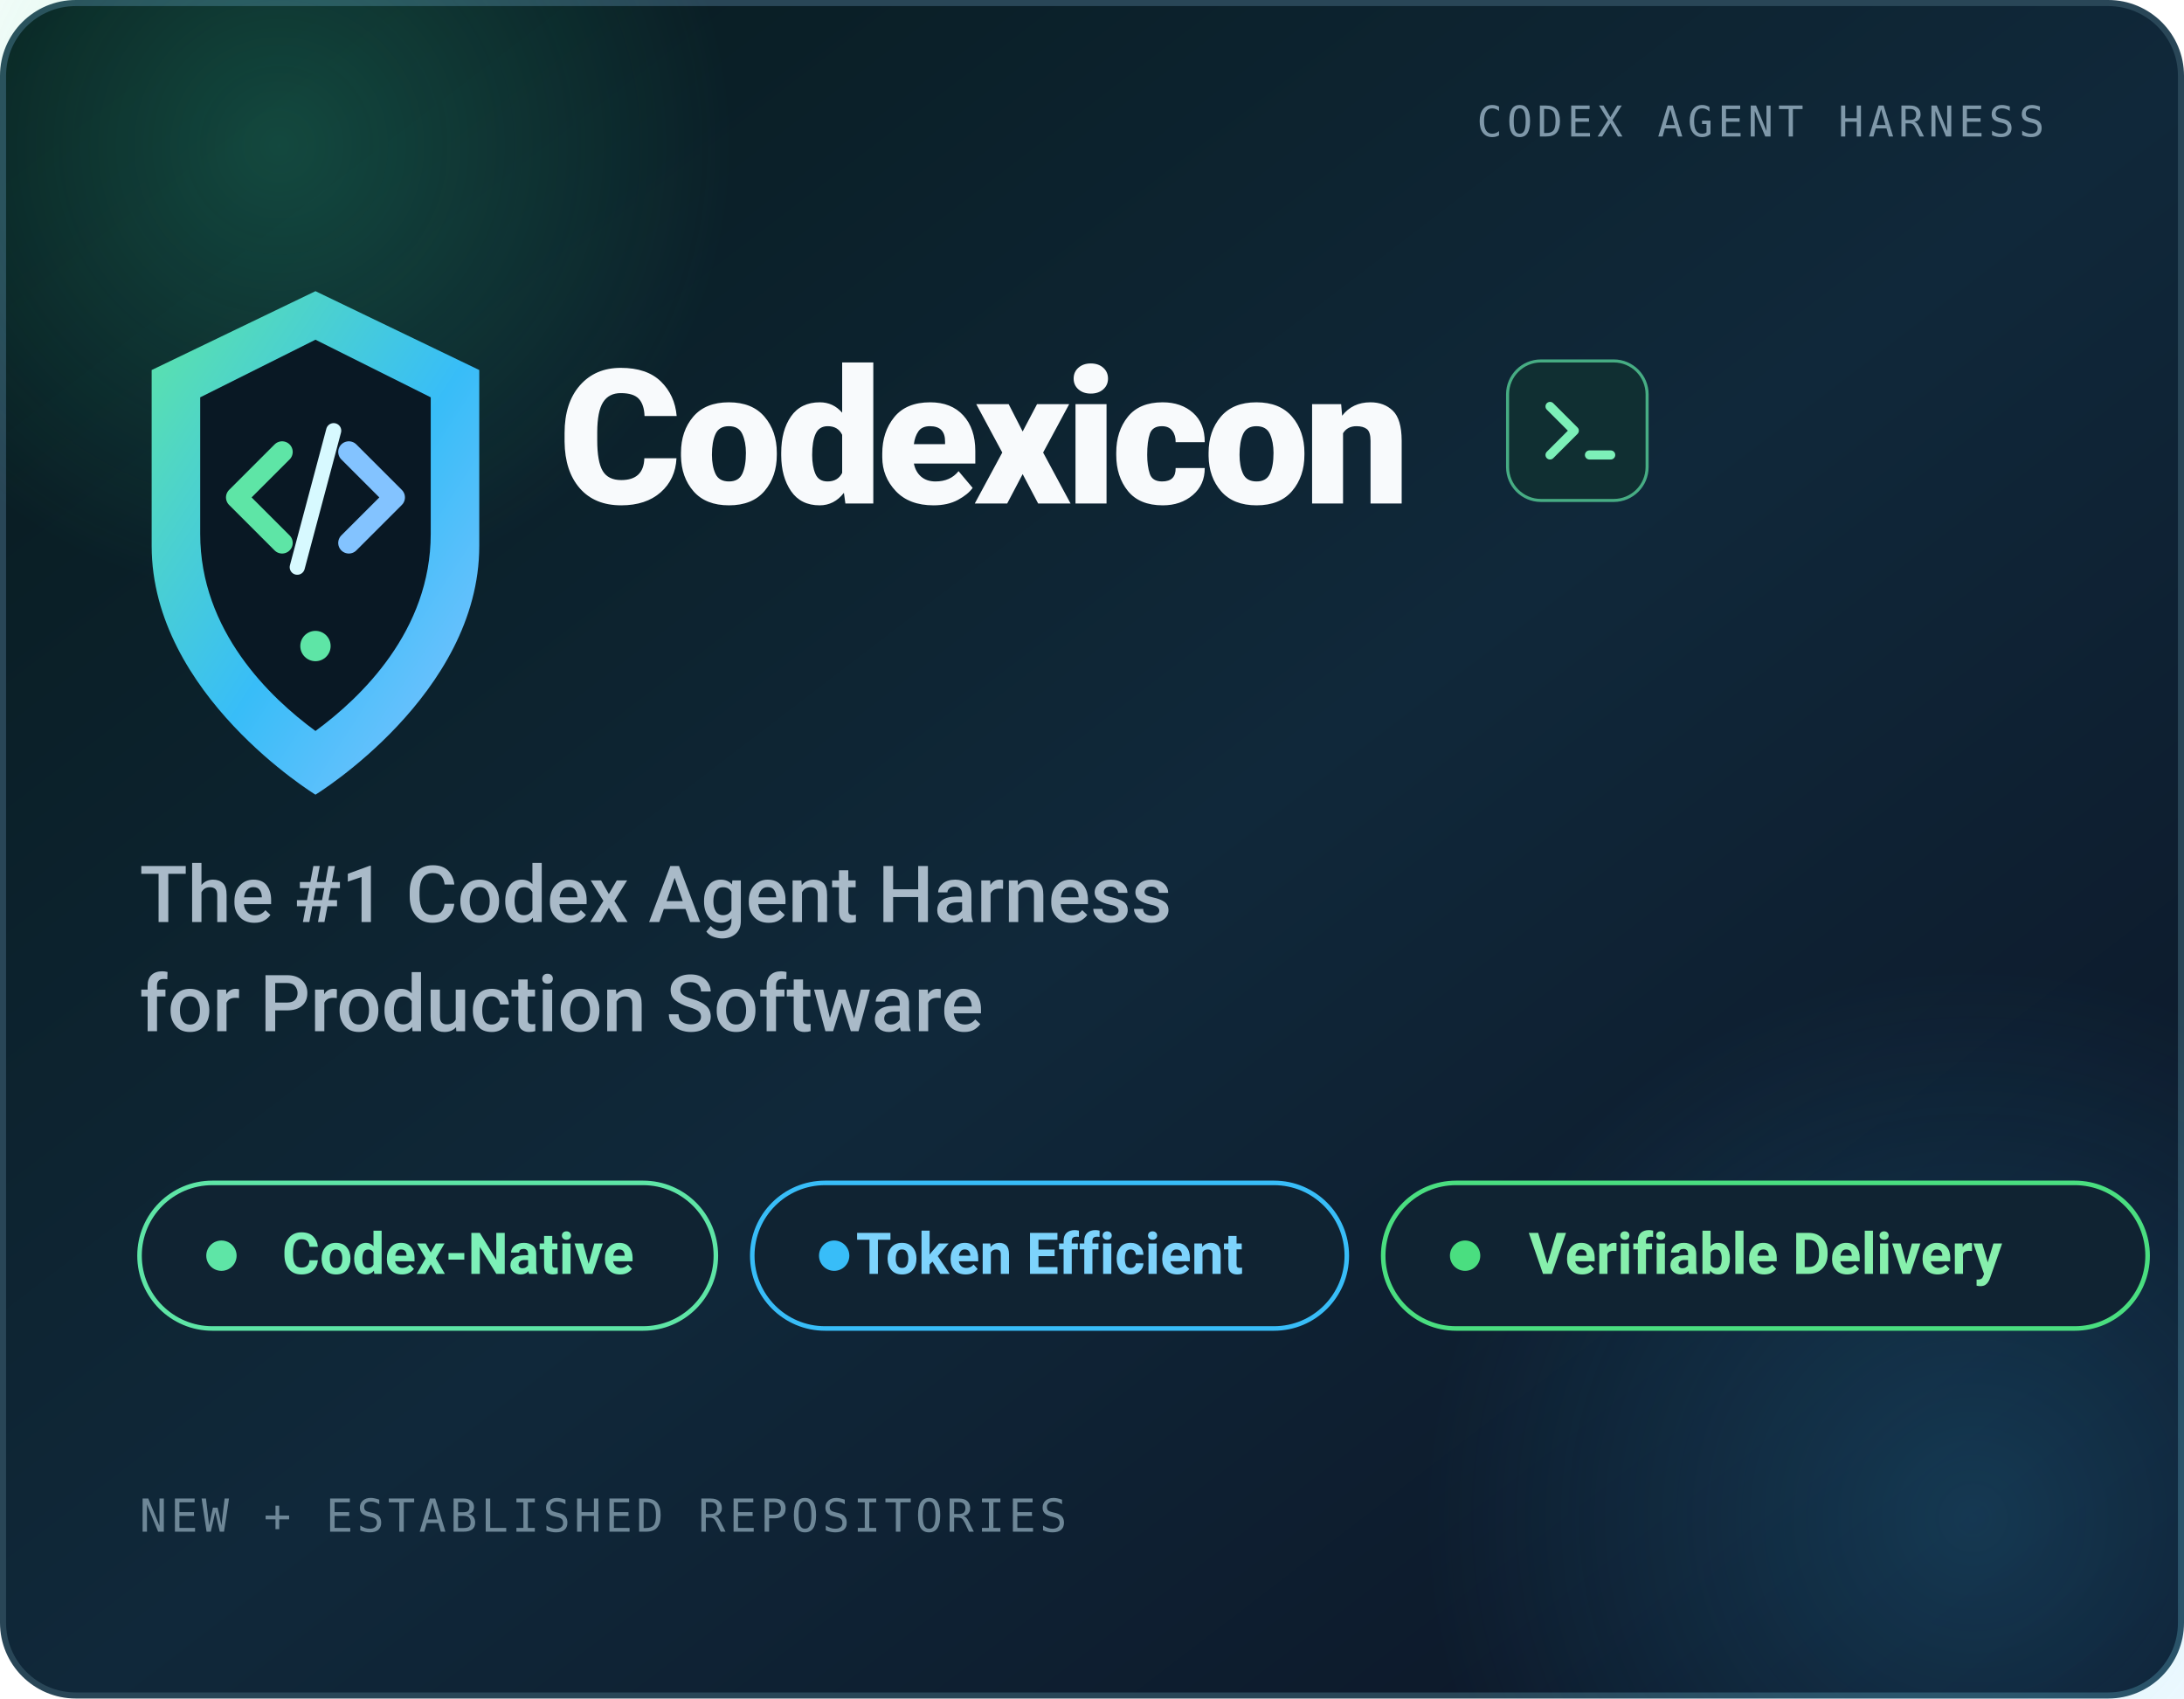
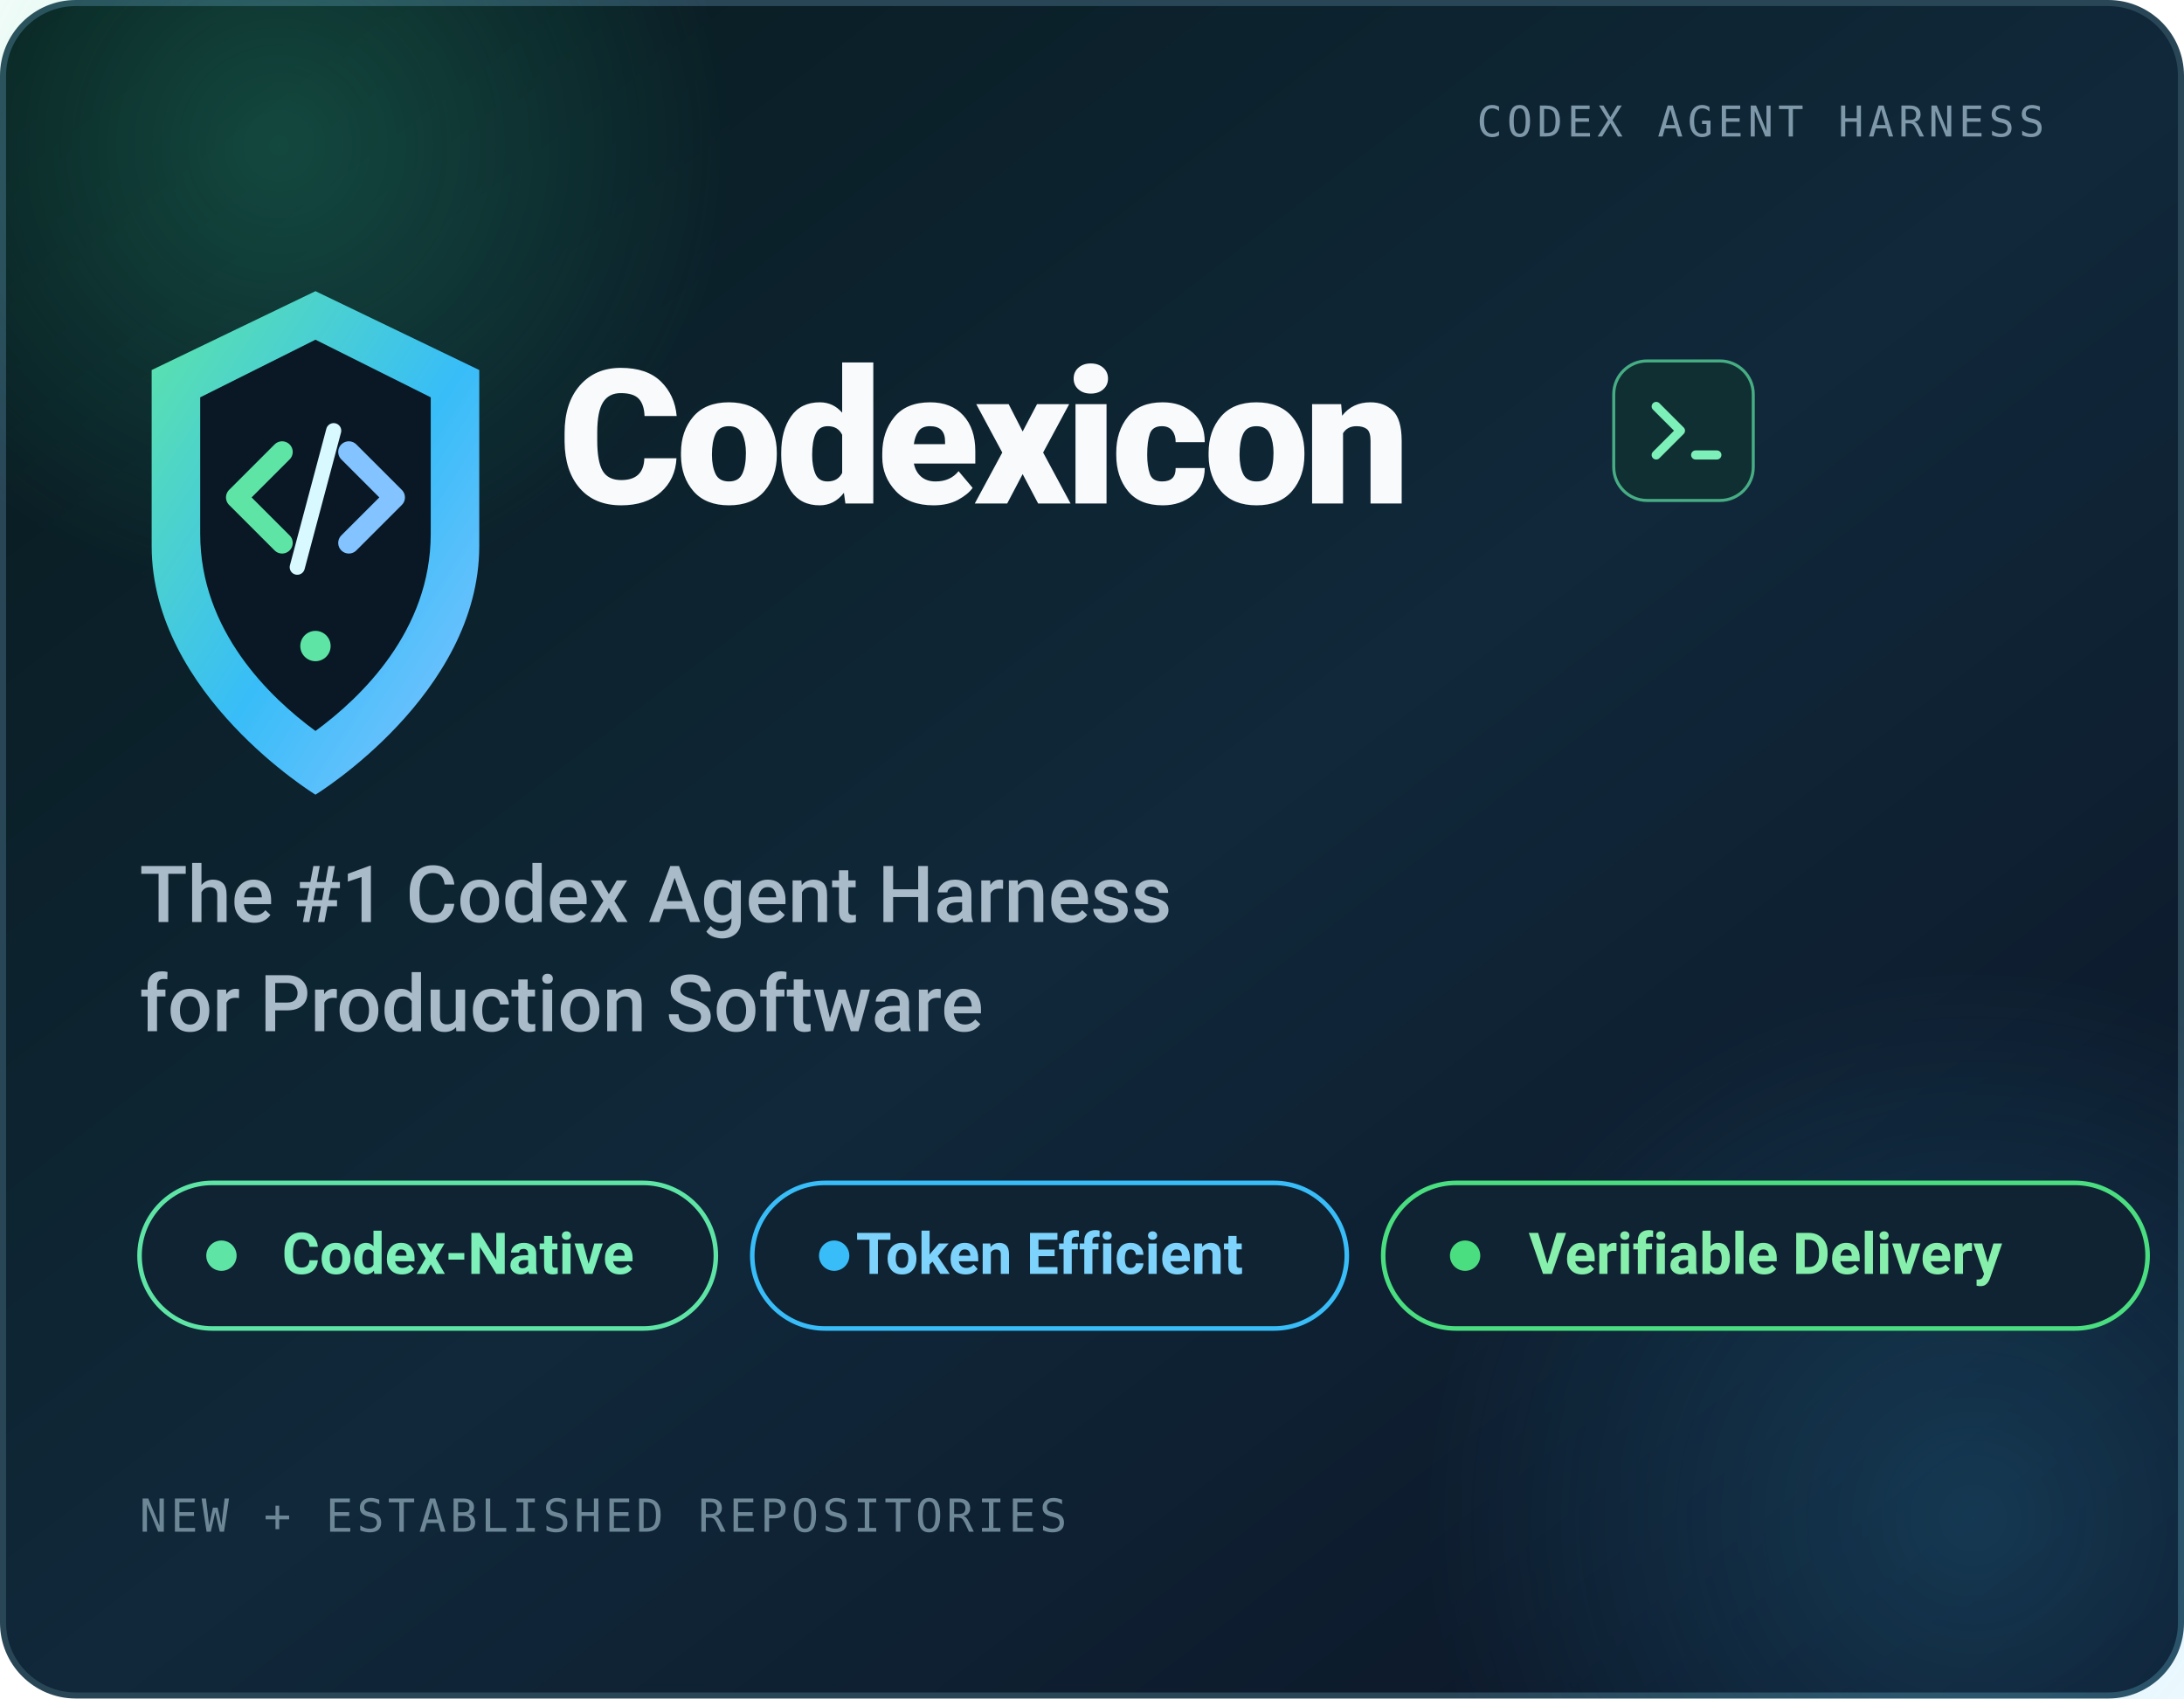
<svg xmlns="http://www.w3.org/2000/svg" width="720" height="560" viewBox="0 0 720 560" role="img" aria-labelledby="title desc">
  <defs>
    <linearGradient id="background" x1="0" y1="0" x2="1" y2="1">
      <stop offset="0" stop-color="#071a1c" />
      <stop offset=".52" stop-color="#10283a" />
      <stop offset="1" stop-color="#0b1324" />
    </linearGradient>
    <linearGradient id="accent" x1="0" y1="0" x2="1" y2="1">
      <stop offset="0" stop-color="#5ee5a6" />
      <stop offset=".55" stop-color="#38bdf8" />
      <stop offset="1" stop-color="#83c3ff" />
    </linearGradient>
    <radialGradient id="tealGlow">
      <stop offset="0" stop-color="#34d399" stop-opacity=".24" />
      <stop offset="1" stop-color="#34d399" stop-opacity="0" />
    </radialGradient>
    <radialGradient id="blueGlow">
      <stop offset="0" stop-color="#38bdf8" stop-opacity=".2" />
      <stop offset="1" stop-color="#38bdf8" stop-opacity="0" />
    </radialGradient>
  </defs>
  <rect x="1" y="1" width="718" height="558" rx="24" fill="url(#background)" stroke="#294657" stroke-width="2" />
  <circle cx="92" cy="48" r="150" fill="url(#tealGlow)" />
  <circle cx="650" cy="500" r="180" fill="url(#blueGlow)" />
  <text x="674" y="45" fill="#7f98a9" font-family="ui-monospace, SFMono-Regular, Menlo, Consolas, monospace" font-size="14" letter-spacing="1.5" text-anchor="end">CODEX AGENT HARNESS</text>
  <g transform="translate(46 92)">
    <path d="M58 4L112 30V88C112 137 58 170 58 170S4 137 4 88V30Z" fill="url(#accent)" />
    <path d="M58 20L96 39V84C96 116 73 138 58 149C43 138 20 116 20 84V39Z" fill="#091824" />
    <path d="M47 57L32 72L47 87" fill="none" stroke="#5ee5a6" stroke-width="7" stroke-linecap="round" stroke-linejoin="round" />
    <path d="M69 57L84 72L69 87" fill="none" stroke="#83c3ff" stroke-width="7" stroke-linecap="round" stroke-linejoin="round" />
    <path d="M64 50L52 95" stroke="#d7f9ff" stroke-width="5" stroke-linecap="round" />
    <circle cx="58" cy="121" r="5" fill="#5ee5a6" />
  </g>
  <g font-family="-apple-system, BlinkMacSystemFont, 'Segoe UI', Roboto, Arial, sans-serif">
    <text x="184" y="166" fill="#f8fafc" font-size="62" font-weight="800" letter-spacing="-1.8">Codexicon</text>
-     <g transform="translate(497 119)">
+     <g transform="translate(532 119)">
      <rect width="46" height="46" rx="11" fill="#102f32" stroke="#5ee5a6" stroke-opacity=".7" />
      <path d="M14 15L22 23L14 31M27 31H34" fill="none" stroke="#7cf0b8" stroke-width="3" stroke-linecap="round" stroke-linejoin="round" />
    </g>
    <text x="46" y="304" fill="#a9bac8" font-size="26" font-weight="520">The #1 Codex Agent Harness</text>
    <text x="46" y="340" fill="#a9bac8" font-size="26" font-weight="520">for Production Software</text>
    <g transform="translate(46 390)" font-size="19" font-weight="650">
      <rect width="190" height="48" rx="24" fill="#102332" stroke="#5ee5a6" stroke-width="1.5" />
      <circle cx="27" cy="24" r="5" fill="#5ee5a6" />
      <text x="105" y="30" fill="#7cf0b8" text-anchor="middle">Codex-Native</text>
      <rect x="202" width="196" height="48" rx="24" fill="#102332" stroke="#38bdf8" stroke-width="1.5" />
      <circle cx="229" cy="24" r="5" fill="#38bdf8" />
      <text x="300" y="30" fill="#7dd3fc" text-anchor="middle">Token Efficient</text>
      <rect x="410" width="252" height="48" rx="24" fill="#102332" stroke="#4ade80" stroke-width="1.5" />
      <circle cx="437" cy="24" r="5" fill="#4ade80" />
      <text x="536" y="30" fill="#86efac" text-anchor="middle">Verifiable Delivery</text>
    </g>
    <text x="46" y="505" fill="#6e8797" font-family="ui-monospace, SFMono-Regular, Menlo, Consolas, monospace" font-size="15" letter-spacing="1.2">NEW + ESTABLISHED REPOSITORIES</text>
  </g>
</svg>
